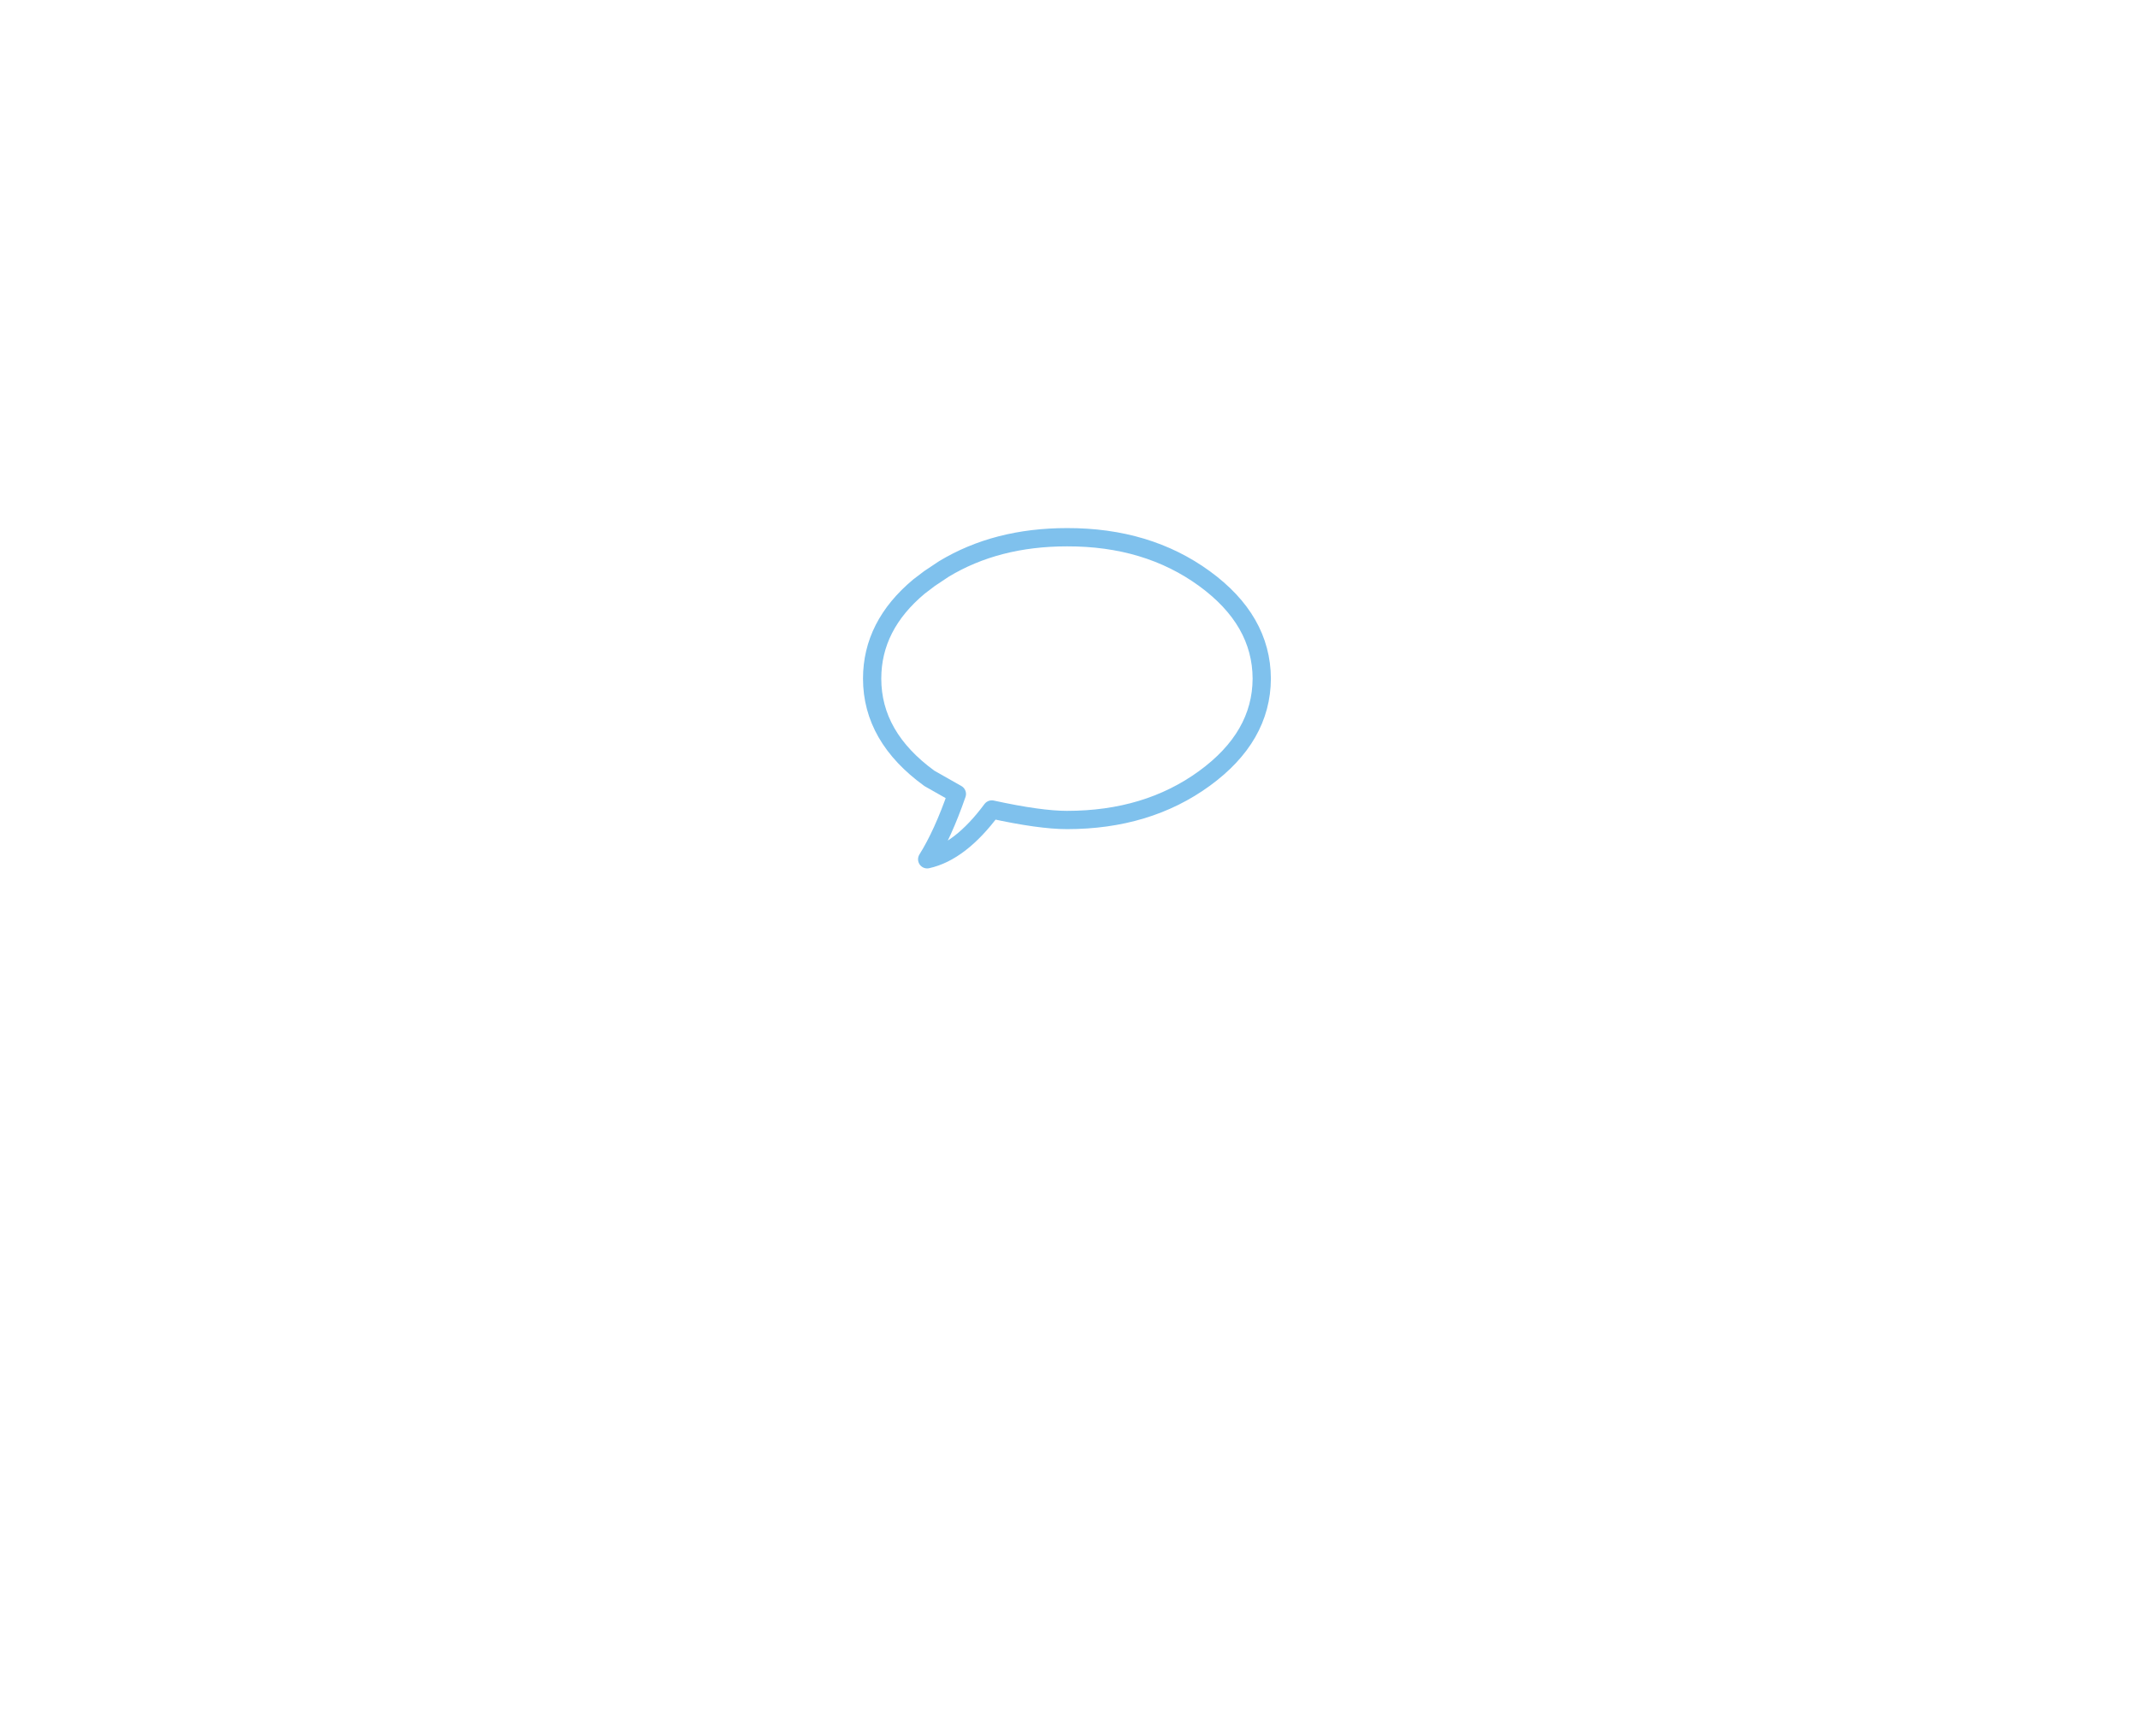
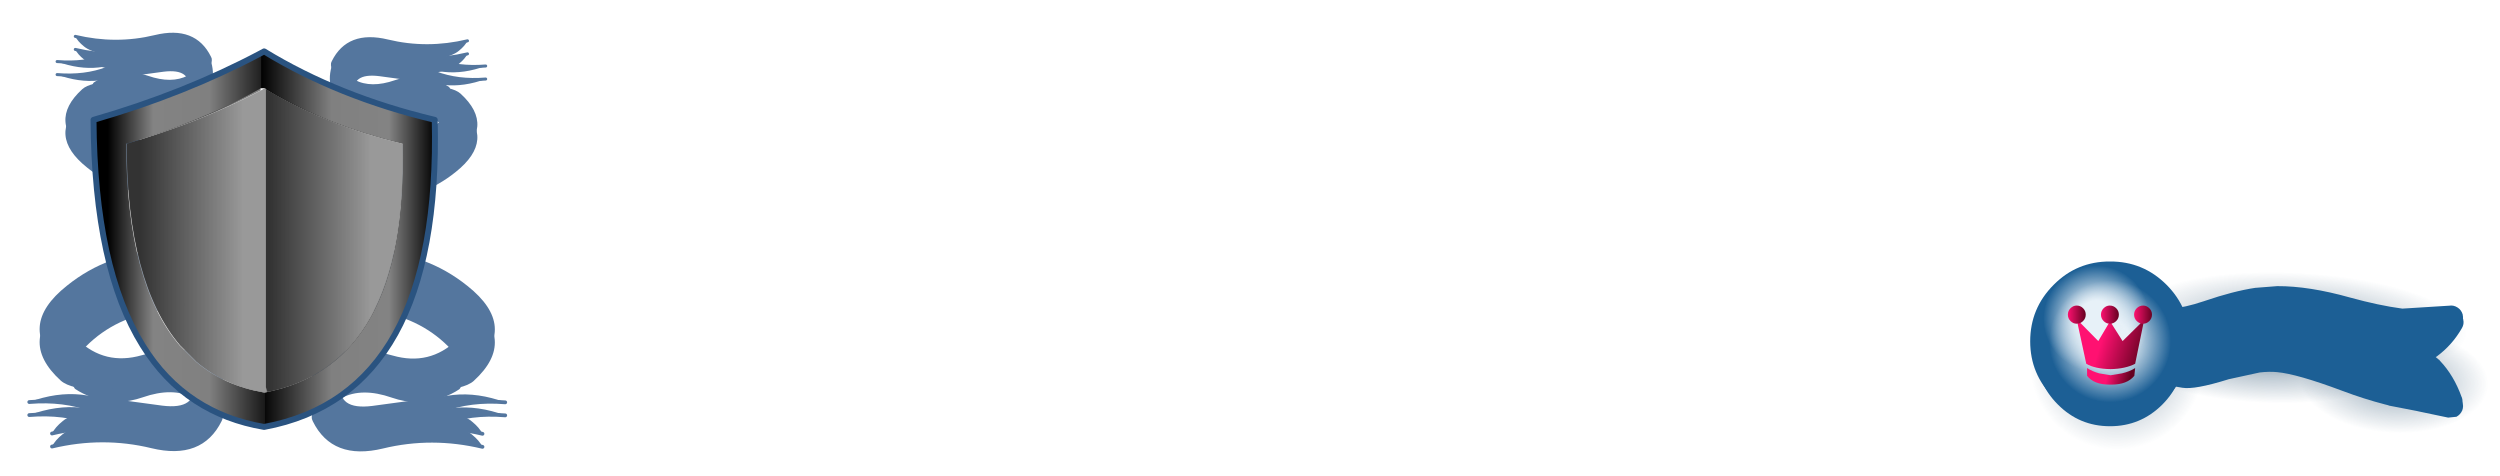
- <svg xmlns="http://www.w3.org/2000/svg" xmlns:xlink="http://www.w3.org/1999/xlink" height="380.0px" width="468.0px">
+ <svg xmlns="http://www.w3.org/2000/svg" xmlns:xlink="http://www.w3.org/1999/xlink" height="89.0px" width="468.0px">
  <g transform="matrix(1.0, 0.0, 0.0, 1.0, 0.0, 0.0)">
-     <use height="489.7" id="main" transform="matrix(0.9998, 0.0, 0.0, 1.0, -55.9915, -110.2)" width="543.65" xlink:href="#sprite0" />
+     <use height="70.7" id="blason_mc" transform="matrix(1.1089, 0.0, 0.0, 1.1089, 5.1449, 6.1228)" width="80.95" xlink:href="#sprite0" />
+     <use height="35.2" id="official_mc" transform="matrix(1.0, 0.0, 0.0, 1.0, 380.05, 48.95)" width="86.2" xlink:href="#sprite8" />
+     <use height="155.45" transform="matrix(1.0, 0.0, 0.0, 1.0, 96.0, 34.55)" width="280.95" xlink:href="#text0" />
+     <use height="35.45" transform="matrix(1.0, 0.0, 0.0, 1.0, 96.6, 4.65)" width="570.35" xlink:href="#text1" />
+     <use height="31.05" transform="matrix(1.0, 0.0, 0.0, 1.0, 96.6, 6.65)" width="569.5" xlink:href="#text2" />
  </g>
  <defs>
-     <g id="sprite0" transform="matrix(1.0, 0.0, 0.0, 1.0, 56.0, 110.2)">
-       <use height="74.5" transform="matrix(1.0, 0.0, 0.0, 1.0, 188.95, 115.6)" width="89.3" xlink:href="#sprite1" />
-       <use height="0.0" id="mc_target" transform="matrix(1.0, 0.0, 0.0, 1.0, 0.0, 0.0)" width="0.0" xlink:href="#sprite2" />
-     </g>
-     <g id="sprite1" transform="matrix(1.0, 0.0, 0.0, 1.0, 44.65, 37.25)">
-       <use height="74.5" transform="matrix(1.0, 0.0, 0.0, 1.0, -44.65, -37.25)" width="89.3" xlink:href="#shape0" />
-     </g>
-     <g id="shape0" transform="matrix(1.0, 0.0, 0.0, 1.0, 44.65, 37.25)">
-       <path d="M-32.4 -24.45 L-30.1 -26.2 -26.95 -28.3 Q-15.45 -35.25 0.0 -35.25 17.6 -35.3 30.1 -26.2 42.6 -17.1 42.65 -4.3 42.6 8.45 30.1 17.55 17.6 26.65 0.0 26.65 -5.9 26.65 -16.45 24.35 -23.35 33.65 -30.6 35.25 -27.15 29.75 -24.1 20.95 L-30.1 17.55 Q-42.65 8.45 -42.65 -4.3 -42.65 -15.9 -32.4 -24.45 Z" fill="none" stroke="#7fc1ed" stroke-linecap="round" stroke-linejoin="round" stroke-width="4.0" />
-     </g>
+     <g id="sprite0" transform="matrix(1.0, 0.0, 0.0, 1.0, 40.45, 0.25)">
+       <use height="68.5" id="bands_mc" transform="matrix(1.0, 0.0, 0.0, 1.0, -40.45, 1.95)" width="80.95" xlink:href="#sprite1" />
+       <use height="68.5" id="bands_mc" transform="matrix(1.0, 0.0, 0.0, 1.0, -40.45, -0.25)" width="80.95" xlink:href="#sprite1" />
+       <use height="54.35" id="forms_bg_mc" transform="matrix(1.0, 0.0, 0.0, 1.0, -27.8, 9.1)" width="55.5" xlink:href="#sprite3" />
+       <use height="27.6" id="bottom_motif_mc" transform="matrix(1.0, 0.0, 0.0, 1.0, -18.3, 33.9)" width="44.45" xlink:href="#sprite4" />
+       <use height="35.1" id="top_motif_mc" transform="matrix(1.0, 0.0, 0.0, 1.0, -22.45, 5.5)" width="44.6" xlink:href="#sprite5" />
+       <use height="66.75" id="forms_mc" transform="matrix(1.0, 0.0, 0.0, 1.0, -34.55, 2.95)" width="68.2" xlink:href="#sprite6" />
+       <use height="67.75" id="forms_fx_mc" transform="matrix(1.0, 0.0, 0.0, 1.0008, -35.1, 2.4019)" width="69.2" xlink:href="#sprite7" />
+     </g>
+     <g id="sprite1" transform="matrix(1.0, 0.0, 0.0, 1.0, 0.3, 0.25)">
+       <use height="49.5" transform="matrix(0.64, 0.0, 0.0, 0.64, -0.32, 36.5)" width="56.75" xlink:href="#sprite2" />
+       <use height="49.5" transform="matrix(-0.64, 0.0, 0.0, 0.64, 80.67, 36.55)" width="56.75" xlink:href="#sprite2" />
+       <use height="49.5" transform="matrix(-0.512, 0.0, 0.0, -0.512, 77.306, 25.85)" width="56.75" xlink:href="#sprite2" />
+       <use height="49.5" transform="matrix(0.512, 0.0, 0.0, -0.512, 4.444, 25.1)" width="56.75" xlink:href="#sprite2" />
+     </g>
+     <g id="sprite2" transform="matrix(1.0, 0.0, 0.0, 1.0, 0.5, 0.0)">
+       <use height="49.5" transform="matrix(1.0, 0.0, 0.0, 1.0, -0.5, 0.0)" width="56.75" xlink:href="#shape0" />
+     </g>
+     <g id="shape0" transform="matrix(1.0, 0.0, 0.0, 1.0, 0.5, 0.0)">
+       <path d="M12.75 23.55 Q19.95 30.45 29.7 27.65 38.95 24.95 45.7 27.25 L46.35 27.45 Q53.5 31.85 50.5 40.85 50.95 38.45 45.45 35.8 L43.35 34.95 Q37.8 32.05 29.75 34.85 23.1 37.15 16.85 34.9 14.25 33.95 12.4 32.7 9.25 27.8 12.75 23.55" fill="url(#gradient0)" fill-rule="evenodd" stroke="none" />
+       <path d="M12.4 32.7 Q9.65 32.1 8.3 30.9 -3.6 20.05 9.95 9.3 20.9 0.5 35.35 0.1 L40.25 0.0 Q47.45 4.85 55.75 12.5 43.7 9.8 31.75 12.45 20.15 14.85 12.75 23.55 9.25 27.8 12.4 32.7" fill="url(#gradient1)" fill-rule="evenodd" stroke="none" />
+       <path d="M50.5 40.85 L50.3 41.35 Q45.35 51.4 32.35 48.25 19.35 45.1 6.0 48.3 6.8 46.65 8.85 45.0 10.85 43.3 16.5 42.05 9.15 39.25 0.0 40.0 7.2 37.35 13.7 38.05 L35.1 40.95 Q44.4 42.1 43.35 34.95 L45.45 35.8 Q50.95 38.45 50.5 40.85" fill="url(#gradient2)" fill-rule="evenodd" stroke="none" />
+       <path d="M55.75 12.5 Q43.7 9.8 31.75 12.45 20.15 14.85 12.75 23.55 9.25 27.8 12.4 32.7 14.25 33.95 16.85 34.9 23.1 37.15 29.75 34.85 37.8 32.05 43.35 34.95 L45.45 35.8 Q50.95 38.45 50.5 40.85 L50.3 41.35 Q45.35 51.4 32.35 48.25 19.35 45.1 6.0 48.3 M16.5 42.05 Q9.15 39.25 0.0 40.0" fill="none" stroke="#54769e" stroke-linecap="round" stroke-linejoin="round" stroke-width="1.0" />
+     </g>
+     <linearGradient gradientTransform="matrix(0.0188, 0.0, 0.0, 0.0156, 39.35, 45.3)" gradientUnits="userSpaceOnUse" id="gradient0" spreadMethod="pad" x1="-819.2" x2="819.2">
+       <stop offset="0.0" stop-color="#54769e" />
+       <stop offset="0.38" stop-color="#54769e" />
+       <stop offset="0.62" stop-color="#54769e" />
+       <stop offset="1.0" stop-color="#54769e" />
+     </linearGradient>
+     <linearGradient gradientTransform="matrix(-0.0207, 0.0207, -0.0141, -0.0141, 20.85, 18.15)" gradientUnits="userSpaceOnUse" id="gradient1" spreadMethod="pad" x1="-819.2" x2="819.2">
+       <stop offset="0.0" stop-color="#54769e" />
+       <stop offset="0.38" stop-color="#54769e" />
+       <stop offset="0.62" stop-color="#54769e" />
+       <stop offset="1.0" stop-color="#54769e" />
+     </linearGradient>
+     <linearGradient gradientTransform="matrix(-0.0317, 0.0, 0.0, -0.0156, 16.5, 41.75)" gradientUnits="userSpaceOnUse" id="gradient2" spreadMethod="pad" x1="-819.2" x2="819.2">
+       <stop offset="0.0" stop-color="#54769e" />
+       <stop offset="0.38" stop-color="#54769e" />
+       <stop offset="0.62" stop-color="#54769e" />
+       <stop offset="1.0" stop-color="#54769e" />
+     </linearGradient>
+     <g id="sprite3" transform="matrix(1.0, 0.0, 0.0, 1.0, 27.85, -9.1)">
+       <use height="51.35" transform="matrix(1.0, 0.0, 0.0, 1.0, -23.8, 9.15)" width="46.7" xlink:href="#shape1" />
+     </g>
+     <g id="shape1" transform="matrix(1.0, 0.0, 0.0, 1.0, 23.8, -9.15)">
+       <path d="M-1.1 9.5 L-0.5 9.15 -0.45 9.15 Q9.65 15.35 22.85 18.5 23.7 55.95 -0.45 60.5 L-0.5 60.5 Q-7.2 59.35 -12.0 55.3 L-14.75 52.55 Q-23.7 42.1 -23.8 18.5 -11.5 14.95 -1.1 9.5" fill="#333333" fill-rule="evenodd" stroke="none" />
+     </g>
+     <g id="sprite6" transform="matrix(1.0, 0.0, 0.0, 1.0, 34.55, -2.95)">
+       <use height="63.35" transform="matrix(1.0, 0.0, 0.0, 1.0, -29.25, 2.95)" width="57.65" xlink:href="#shape2" />
+     </g>
+     <g id="shape2" transform="matrix(1.0, 0.0, 0.0, 1.0, 29.25, -2.95)">
+       <path d="M-1.1 9.15 L-1.1 9.5 Q-11.5 14.95 -23.8 18.5 -23.7 42.1 -14.75 52.55 L-12.0 55.3 Q-7.2 59.35 -0.5 60.5 L-0.45 60.5 Q23.7 55.95 22.85 18.5 9.65 15.35 -0.45 9.15 L-1.1 9.15 M-29.25 14.5 Q-13.95 10.1 -1.1 3.3 L-0.45 2.95 Q12.05 10.6 28.35 14.5 29.45 60.75 -0.45 66.3 -6.95 65.2 -12.0 61.9 -17.3 58.45 -20.95 52.55 -29.1 39.5 -29.25 14.5" fill="#000000" fill-rule="evenodd" stroke="none" />
+     </g>
+     <g id="sprite7" transform="matrix(1.0, 0.0, 0.0, 1.0, 35.05, -2.45)">
+       <use height="64.35" transform="matrix(1.0, 0.0, 0.0, 1.0, -29.75, 2.45)" width="58.65" xlink:href="#shape3" />
+     </g>
+     <g id="shape3" transform="matrix(1.0, 0.0, 0.0, 1.0, 29.75, -2.45)">
+       <path d="M-0.15 59.6 L0.05 60.15 0.1 60.35 0.1 60.4 0.0 60.45 -0.3 60.5 -0.35 60.5 0.0 60.4 -0.15 59.6" fill="url(#gradient3)" fill-rule="evenodd" stroke="none" />
+       <path d="M0.05 60.15 L0.1 60.4 0.1 60.35 0.05 60.15" fill="url(#gradient4)" fill-rule="evenodd" stroke="none" />
+       <path d="M0.1 60.4 Q23.85 55.6 23.0 18.5 9.9 15.4 -0.15 9.25 L-0.25 9.2 -0.3 9.15 -0.95 9.15 -0.95 3.3 -0.3 2.95 Q12.2 10.6 28.5 14.5 29.6 60.75 -0.3 66.3 L-0.3 60.5 0.0 60.45 0.1 60.4" fill="url(#gradient5)" fill-rule="evenodd" stroke="none" />
+       <path d="M-0.3 60.5 L-0.3 66.3 Q-6.8 65.2 -11.85 61.9 -17.15 58.45 -20.8 52.55 -28.95 39.5 -29.1 14.5 -13.8 10.1 -0.95 3.3 L-0.95 9.15 Q-11.35 14.95 -23.65 18.5 -23.55 42.1 -14.6 52.55 L-11.85 55.3 Q-7.05 59.35 -0.35 60.5 L-0.3 60.5" fill="url(#gradient6)" fill-rule="evenodd" stroke="none" />
+       <path d="M0.1 60.4 L0.05 60.15 -0.15 59.6 -0.15 9.25 Q9.9 15.4 23.0 18.5 23.85 55.6 0.1 60.4" fill="url(#gradient7)" fill-rule="evenodd" stroke="none" />
+       <path d="M-0.15 9.25 L-0.15 59.6 0.0 60.4 -0.35 60.5 Q-7.05 59.35 -11.85 55.3 L-14.6 52.55 Q-23.55 42.1 -23.65 18.5 -11.35 14.95 -0.95 9.15 L-0.3 9.15 -0.25 9.2 -0.15 9.25" fill="url(#gradient8)" fill-rule="evenodd" stroke="none" />
+       <path d="M-1.1 3.3 Q-13.95 10.1 -29.25 14.5 -29.1 39.5 -20.95 52.55 -17.3 58.45 -12.0 61.9 -6.95 65.2 -0.45 66.3 29.45 60.75 28.35 14.5 12.05 10.6 -0.45 2.95 L-1.1 3.3 Z" fill="none" stroke="#2a5380" stroke-linecap="round" stroke-linejoin="round" stroke-width="1.0" />
+     </g>
+     <linearGradient gradientTransform="matrix(0.0285, 0.0, 0.0, 0.0313, -0.3, 34.8)" gradientUnits="userSpaceOnUse" id="gradient3" spreadMethod="pad" x1="-819.2" x2="819.2">
+       <stop offset="0.0" stop-color="#ffffff" stop-opacity="0.0" />
+       <stop offset="0.737" stop-color="#ffffff" stop-opacity="0.502" />
+     </linearGradient>
+     <linearGradient gradientTransform="matrix(-0.0142, 0.0, 0.0, -0.0312, 11.45, 34.8)" gradientUnits="userSpaceOnUse" id="gradient4" spreadMethod="pad" x1="-819.2" x2="819.2">
+       <stop offset="0.0" stop-color="#ffffff" stop-opacity="0.0" />
+       <stop offset="0.737" stop-color="#ffffff" stop-opacity="0.502" />
+     </linearGradient>
+     <linearGradient gradientTransform="matrix(0.018, 0.0, 0.0, 0.0387, 13.75, 34.65)" gradientUnits="userSpaceOnUse" id="gradient5" spreadMethod="pad" x1="-819.2" x2="819.2">
+       <stop offset="0.0" stop-color="#ffffff" stop-opacity="0.0" />
+       <stop offset="0.404" stop-color="#ffffff" stop-opacity="0.502" />
+       <stop offset="0.733" stop-color="#ffffff" stop-opacity="0.514" />
+       <stop offset="1.0" stop-color="#ffffff" stop-opacity="0.0" />
+     </linearGradient>
+     <linearGradient gradientTransform="matrix(-0.0176, 0.0, 0.0, -0.0385, -12.45, 34.75)" gradientUnits="userSpaceOnUse" id="gradient6" spreadMethod="pad" x1="-819.2" x2="819.2">
+       <stop offset="0.0" stop-color="#ffffff" stop-opacity="0.0" />
+       <stop offset="0.404" stop-color="#ffffff" stop-opacity="0.502" />
+       <stop offset="0.733" stop-color="#ffffff" stop-opacity="0.514" />
+       <stop offset="1.0" stop-color="#ffffff" stop-opacity="0.0" />
+     </linearGradient>
+     <linearGradient gradientTransform="matrix(0.0142, 0.0, 0.0, 0.0312, 12.15, 39.15)" gradientUnits="userSpaceOnUse" id="gradient7" spreadMethod="pad" x1="-819.2" x2="819.2">
+       <stop offset="0.0" stop-color="#ffffff" stop-opacity="0.0" />
+       <stop offset="0.737" stop-color="#ffffff" stop-opacity="0.502" />
+     </linearGradient>
+     <linearGradient gradientTransform="matrix(0.0144, 0.0, 0.0, 0.0313, -9.5, 35.05)" gradientUnits="userSpaceOnUse" id="gradient8" spreadMethod="pad" x1="-819.2" x2="819.2">
+       <stop offset="0.0" stop-color="#ffffff" stop-opacity="0.0" />
+       <stop offset="0.737" stop-color="#ffffff" stop-opacity="0.502" />
+     </linearGradient>
+     <g id="sprite8" transform="matrix(1.0, 0.0, 0.0, 1.0, -3.95, -1.8)">
+       <use height="50.0" transform="matrix(1.0602, 0.0563, -0.0174, 0.3271, 21.1291, 10.4323)" width="50.0" xlink:href="#sprite9" />
+       <use height="50.0" transform="matrix(1.2621, 0.067, -0.0207, 0.3894, 22.9634, 2.3097)" width="50.0" xlink:href="#sprite9" />
+       <use height="50.0" transform="matrix(0.7029, 0.0373, -0.0207, 0.3894, 54.9946, 13.452)" width="50.0" xlink:href="#sprite9" />
+       <use height="50.0" transform="matrix(0.65, 0.0, 0.0, 0.65, 3.9502, 4.4827)" width="50.0" xlink:href="#sprite9" />
+       <use height="23.9" transform="matrix(0.9998, -0.0042, 0.0042, 0.9998, 21.6565, 7.4344)" width="63.4" xlink:href="#sprite10" />
+       <use height="50.0" transform="matrix(0.5536, 0.0, 0.0, 0.5536, 5.0599, 4.9599)" width="50.0" xlink:href="#sprite11" />
+       <use height="50.0" transform="matrix(0.5979, 0.0, 0.0, 0.5979, 3.9525, 1.8025)" width="50.0" xlink:href="#sprite11" />
+       <use height="23.9" transform="matrix(0.9998, -0.0042, 0.0042, 0.9998, 21.5565, 6.5344)" width="63.4" xlink:href="#sprite10" />
+       <use height="50.0" transform="matrix(0.5536, 0.0, 0.0, 0.5536, 5.0599, 2.9099)" width="50.0" xlink:href="#sprite11" />
+       <use height="50.0" transform="matrix(0.4984, 0.0, 0.0, 0.4984, 6.4389, 4.2889)" width="50.0" xlink:href="#sprite11" />
+       <use height="50.0" transform="matrix(0.4546, 0.0, 0.0, 0.4546, 7.5341, 5.4068)" width="50.0" xlink:href="#sprite12" />
+       <use height="50.0" transform="matrix(0.396, 0.0, 0.0, 0.396, 6.4501, 2.6199)" width="50.0" xlink:href="#sprite12" />
+       <use height="14.8" transform="matrix(1.0, 0.0, 0.0, 1.0, 11.0, 10.05)" width="15.75" xlink:href="#shape8" />
+     </g>
+     <g id="sprite9" transform="matrix(1.0, 0.0, 0.0, 1.0, 25.0, 24.95)">
+       <use height="50.0" transform="matrix(1.0, 0.0, 0.0, 1.0, -25.0, -24.95)" width="50.0" xlink:href="#shape4" />
+     </g>
+     <g id="shape4" transform="matrix(1.0, 0.0, 0.0, 1.0, 25.0, 24.95)">
+       <path d="M0.0 -24.95 Q10.3 -24.95 17.6 -17.65 24.95 -10.3 25.0 0.05 24.95 10.35 17.6 17.65 10.3 25.0 0.0 25.05 -10.35 25.0 -17.7 17.65 -25.0 10.35 -25.0 0.05 -25.0 -10.3 -17.7 -17.65 -10.35 -24.95 0.0 -24.95" fill="url(#gradient9)" fill-rule="evenodd" stroke="none" />
+     </g>
+     <radialGradient cx="0" cy="0" gradientTransform="matrix(0.0307, 0.0, 0.0, 0.0307, 0.0, 0.0)" gradientUnits="userSpaceOnUse" id="gradient9" r="819.2" spreadMethod="pad">
+       <stop offset="0.0" stop-color="#123d5f" stop-opacity="0.467" />
+       <stop offset="1.0" stop-color="#123d5f" stop-opacity="0.0" />
+     </radialGradient>
+     <g id="sprite10" transform="matrix(1.0, 0.0, 0.0, 1.0, 31.7, 11.95)">
+       <use height="23.9" transform="matrix(1.0, 0.0, 0.0, 1.0, -31.7, -11.95)" width="63.4" xlink:href="#shape5" />
+     </g>
+     <g id="shape5" transform="matrix(1.0, 0.0, 0.0, 1.0, 31.7, 11.95)">
+       <path d="M29.05 -8.15 L29.1 -8.15 Q29.95 -8.3 30.7 -7.8 31.4 -7.35 31.65 -6.5 L31.65 -6.45 Q31.85 -5.6 31.4 -4.85 29.55 -1.65 26.65 0.45 L26.6 0.5 26.55 0.5 25.9 0.9 27.15 1.95 27.2 1.95 27.35 2.15 Q29.95 4.9 31.4 9.0 L31.4 8.95 Q31.7 9.75 31.4 10.55 31.05 11.35 30.3 11.75 L28.75 11.9 23.15 10.7 22.95 10.65 17.65 9.6 17.7 9.6 17.4 9.5 17.0 9.4 Q13.0 8.35 8.95 6.8 0.5 3.6 -3.25 3.25 -4.7 3.1 -6.5 3.3 L-12.35 4.55 -12.5 4.6 Q-18.7 6.5 -21.0 6.1 -25.55 5.45 -28.75 2.6 L-28.9 2.45 -29.0 2.4 -29.2 2.2 -29.25 2.15 -29.7 1.35 -31.55 -3.95 -31.55 -3.9 Q-31.8 -4.6 -31.65 -5.25 L-31.65 -5.3 -30.6 -9.0 Q-30.4 -9.7 -29.85 -10.15 L-29.85 -10.1 -28.6 -10.65 -28.55 -10.65 Q-27.85 -10.65 -27.2 -10.25 L-27.25 -10.25 Q-24.0 -8.25 -22.4 -8.0 -20.7 -7.9 -16.75 -9.2 L-16.6 -9.25 Q-11.25 -11.05 -7.15 -11.65 L-7.1 -11.65 -3.05 -11.95 Q2.9 -11.95 10.6 -9.75 15.95 -8.25 20.3 -7.65 L20.5 -7.65 29.05 -8.15" fill="#1c5f95" fill-rule="evenodd" stroke="none" />
+       <path d="M20.15 -6.65 L20.3 -6.65 29.25 -7.2 30.15 -7.0 30.65 -6.25 30.55 -5.35 Q28.8 -2.3 26.1 -0.4 L26.0 -0.35 24.05 0.75 26.55 2.75 26.65 2.8 Q29.1 5.45 30.45 9.3 L30.45 10.2 29.85 10.85 29.0 10.95 23.3 9.75 23.3 9.7 17.9 8.6 17.65 8.55 17.25 8.45 Q13.3 7.4 9.3 5.85 0.65 2.6 -3.15 2.25 -4.7 2.1 -6.6 2.3 -9.4 2.65 -12.85 3.65 L-12.8 3.65 Q-18.7 5.45 -20.9 5.1 -25.2 4.5 -28.2 1.75 L-28.3 1.7 -28.5 1.5 -28.75 1.05 -30.6 -4.25 -30.65 -5.0 -29.65 -8.7 -29.2 -9.35 Q-28.9 -9.6 -28.5 -9.65 L-27.75 -9.4 Q-24.3 -7.2 -22.5 -7.0 -20.6 -6.85 -16.3 -8.3 -11.0 -10.1 -7.0 -10.65 L-3.05 -10.95 Q2.75 -10.95 10.3 -8.8 15.75 -7.25 20.15 -6.65 M22.3 1.45 L22.6 1.3 22.5 1.25 22.35 1.4 22.3 1.45 M22.75 0.0 L22.7 -0.05 22.75 0.0" fill="url(#gradient10)" fill-rule="evenodd" stroke="none" />
+       <path d="M20.1 -5.4 L29.45 -5.95 Q27.85 -3.2 25.4 -1.4 23.15 -0.1 21.35 0.4 L21.55 0.4 21.2 0.7 21.25 0.75 21.35 0.75 Q22.1 1.05 22.9 1.5 L25.75 3.65 Q28.05 6.1 29.3 9.7 L23.5 8.5 18.15 7.4 17.55 7.2 9.7 4.65 Q0.9 1.4 -3.05 1.05 -4.7 0.85 -6.8 1.1 -9.7 1.45 -13.2 2.45 -18.7 4.1 -20.7 3.85 -24.65 3.35 -27.35 0.9 L-27.6 0.65 -29.45 -4.65 -28.45 -8.4 Q-24.6 -5.95 -22.6 -5.75 -20.6 -5.5 -15.9 -7.15 -10.75 -8.85 -6.8 -9.45 L-3.05 -9.65 Q2.65 -9.7 9.95 -7.6 15.55 -6.05 20.05 -5.4 L20.1 -5.4 M20.95 -4.9 L20.75 -5.05 20.9 -4.9 20.95 -4.9 M20.65 0.7 L20.65 0.85 20.9 0.85 20.65 0.7" fill="url(#gradient11)" fill-rule="evenodd" stroke="none" />
+       <path d="M20.65 0.7 L20.9 0.85 20.65 0.85 20.65 0.7" fill="url(#gradient12)" fill-rule="evenodd" stroke="none" />
+     </g>
+     <linearGradient gradientTransform="matrix(0.029, 0.013, 0.0022, -0.0123, -4.35, 31.2)" gradientUnits="userSpaceOnUse" id="gradient10" spreadMethod="pad" x1="-819.2" x2="819.2">
+       <stop offset="0.0" stop-color="#1c5f95" />
+       <stop offset="0.212" stop-color="#1c5f95" />
+       <stop offset="0.588" stop-color="#1c5f95" />
+       <stop offset="0.792" stop-color="#1c5f95" />
+       <stop offset="1.0" stop-color="#1c5f95" />
+     </linearGradient>
+     <linearGradient gradientTransform="matrix(0.029, 0.013, 0.0022, -0.0123, -0.4, 3.4)" gradientUnits="userSpaceOnUse" id="gradient11" spreadMethod="pad" x1="-819.2" x2="819.2">
+       <stop offset="0.0" stop-color="#1c5f95" />
+       <stop offset="0.192" stop-color="#1c5f95" />
+       <stop offset="0.565" stop-color="#1c5f95" />
+       <stop offset="0.725" stop-color="#1c5f95" />
+       <stop offset="1.0" stop-color="#1c5f95" />
+     </linearGradient>
+     <linearGradient gradientTransform="matrix(0.0291, 0.0108, 0.002, -0.0099, -0.9, 1.3)" gradientUnits="userSpaceOnUse" id="gradient12" spreadMethod="pad" x1="-819.2" x2="819.2">
+       <stop offset="0.0" stop-color="#1c5f95" />
+       <stop offset="0.192" stop-color="#1c5f95" />
+       <stop offset="0.565" stop-color="#1c5f95" />
+       <stop offset="0.725" stop-color="#1c5f95" />
+       <stop offset="1.0" stop-color="#1c5f95" />
+     </linearGradient>
+     <g id="sprite11" transform="matrix(1.0, 0.0, 0.0, 1.0, 25.0, 25.0)">
+       <use height="50.0" transform="matrix(1.0, 0.0, 0.0, 1.0, -25.0, -25.0)" width="50.0" xlink:href="#shape6" />
+     </g>
+     <g id="shape6" transform="matrix(1.0, 0.0, 0.0, 1.0, 25.0, 25.0)">
+       <path d="M25.0 0.0 Q25.0 10.3 17.7 17.65 10.35 25.0 0.0 25.0 -10.35 25.0 -17.65 17.65 -25.0 10.3 -25.0 0.0 -25.0 -10.35 -17.65 -17.7 -10.35 -25.05 0.0 -25.0 10.35 -25.05 17.7 -17.7 25.0 -10.35 25.0 0.0" fill="#1c5f95" fill-rule="evenodd" stroke="none" />
+     </g>
+     <g id="sprite12" transform="matrix(1.0, 0.0, 0.0, 1.0, 25.0, 24.95)">
+       <use height="50.0" transform="matrix(1.0, 0.0, 0.0, 1.0, -25.0, -24.95)" width="50.0" xlink:href="#shape7" />
+     </g>
+     <g id="shape7" transform="matrix(1.0, 0.0, 0.0, 1.0, 25.0, 24.95)">
+       <path d="M0.0 -24.95 Q10.3 -24.95 17.6 -17.65 24.95 -10.3 25.0 0.05 24.95 10.35 17.6 17.65 10.3 25.0 0.0 25.05 -10.35 25.0 -17.7 17.65 -25.0 10.35 -25.0 0.05 -25.0 -10.3 -17.7 -17.65 -10.35 -24.95 0.0 -24.95" fill="url(#gradient13)" fill-rule="evenodd" stroke="none" />
+     </g>
+     <radialGradient cx="0" cy="0" gradientTransform="matrix(0.0307, 0.0, 0.0, 0.0307, 0.0, 0.0)" gradientUnits="userSpaceOnUse" id="gradient13" r="819.2" spreadMethod="pad">
+       <stop offset="0.337" stop-color="#e7f1f8" />
+       <stop offset="1.0" stop-color="#e7f1f8" stop-opacity="0.0" />
+     </radialGradient>
+     <g id="shape8" transform="matrix(1.0, 0.0, 0.0, 1.0, -11.0, -10.05)">
+       <path d="M18.65 13.4 L18.7 13.4 18.7 13.05 19.2 13.05 19.2 13.55 19.25 13.55 21.25 16.7 24.6 13.4 24.6 13.35 24.65 13.35 24.6 13.35 24.6 13.0 25.15 13.0 25.15 13.4 23.6 20.95 Q21.75 21.9 19.0 21.95 16.05 21.9 14.45 20.95 L12.85 13.55 12.85 13.05 13.35 13.05 13.35 13.25 13.3 13.25 16.7 16.7 18.65 13.4" fill="url(#gradient14)" fill-rule="evenodd" stroke="none" />
+       <path d="M14.6 23.2 L14.6 21.75 Q15.6 22.4 16.9 22.75 L19.0 23.1 21.1 22.75 Q22.6 22.4 23.6 21.75 L23.45 23.2 Q22.1 24.85 19.15 24.85 L18.85 24.85 Q15.85 24.85 14.6 23.2" fill="url(#gradient15)" fill-rule="evenodd" stroke="none" />
+       <path d="M23.4 11.75 Q23.4 12.45 23.9 12.95 24.4 13.45 25.1 13.45 25.75 13.45 26.25 12.95 26.75 12.45 26.75 11.75 26.75 11.05 26.25 10.55 25.75 10.05 25.1 10.05 24.4 10.05 23.9 10.55 23.4 11.05 23.4 11.75" fill="url(#gradient16)" fill-rule="evenodd" stroke="none" />
+       <path d="M17.2 11.75 Q17.2 12.45 17.7 12.95 18.2 13.45 18.85 13.45 19.55 13.45 20.05 12.95 20.55 12.45 20.55 11.75 20.55 11.05 20.05 10.55 19.55 10.05 18.85 10.05 18.2 10.05 17.7 10.55 17.2 11.05 17.2 11.75" fill="url(#gradient17)" fill-rule="evenodd" stroke="none" />
+       <path d="M11.0 11.75 Q11.0 12.45 11.5 12.95 12.0 13.45 12.65 13.45 13.35 13.45 13.85 12.95 14.35 12.45 14.35 11.75 14.35 11.05 13.85 10.55 13.35 10.05 12.65 10.05 12.0 10.05 11.5 10.55 11.0 11.05 11.0 11.75" fill="url(#gradient18)" fill-rule="evenodd" stroke="none" />
+     </g>
+     <linearGradient gradientTransform="matrix(-0.0049, -0.0015, 0.0021, -0.0069, 21.45, 17.35)" gradientUnits="userSpaceOnUse" id="gradient14" spreadMethod="pad" x1="-819.2" x2="819.2">
+       <stop offset="0.0" stop-color="#650120" />
+       <stop offset="1.0" stop-color="#ff1171" />
+     </linearGradient>
+     <linearGradient gradientTransform="matrix(-0.0026, -5.0E-4, 4.0E-4, -0.0019, 20.55, 23.1)" gradientUnits="userSpaceOnUse" id="gradient15" spreadMethod="pad" x1="-819.2" x2="819.2">
+       <stop offset="0.0" stop-color="#650120" />
+       <stop offset="1.0" stop-color="#ff1171" />
+     </linearGradient>
+     <linearGradient gradientTransform="matrix(-0.0021, 0.0, 0.0, 0.0021, 25.1, 11.75)" gradientUnits="userSpaceOnUse" id="gradient16" spreadMethod="pad" x1="-819.2" x2="819.2">
+       <stop offset="0.0" stop-color="#650120" />
+       <stop offset="1.0" stop-color="#ff1171" />
+     </linearGradient>
+     <linearGradient gradientTransform="matrix(-0.0021, 0.0, 0.0, 0.0021, 18.85, 11.75)" gradientUnits="userSpaceOnUse" id="gradient17" spreadMethod="pad" x1="-819.2" x2="819.2">
+       <stop offset="0.0" stop-color="#650120" />
+       <stop offset="1.0" stop-color="#ff1171" />
+     </linearGradient>
+     <linearGradient gradientTransform="matrix(-0.0021, 0.0, 0.0, 0.0021, 12.65, 11.75)" gradientUnits="userSpaceOnUse" id="gradient18" spreadMethod="pad" x1="-819.2" x2="819.2">
+       <stop offset="0.0" stop-color="#650120" />
+       <stop offset="1.0" stop-color="#ff1171" />
+     </linearGradient>
  </defs>
</svg>
